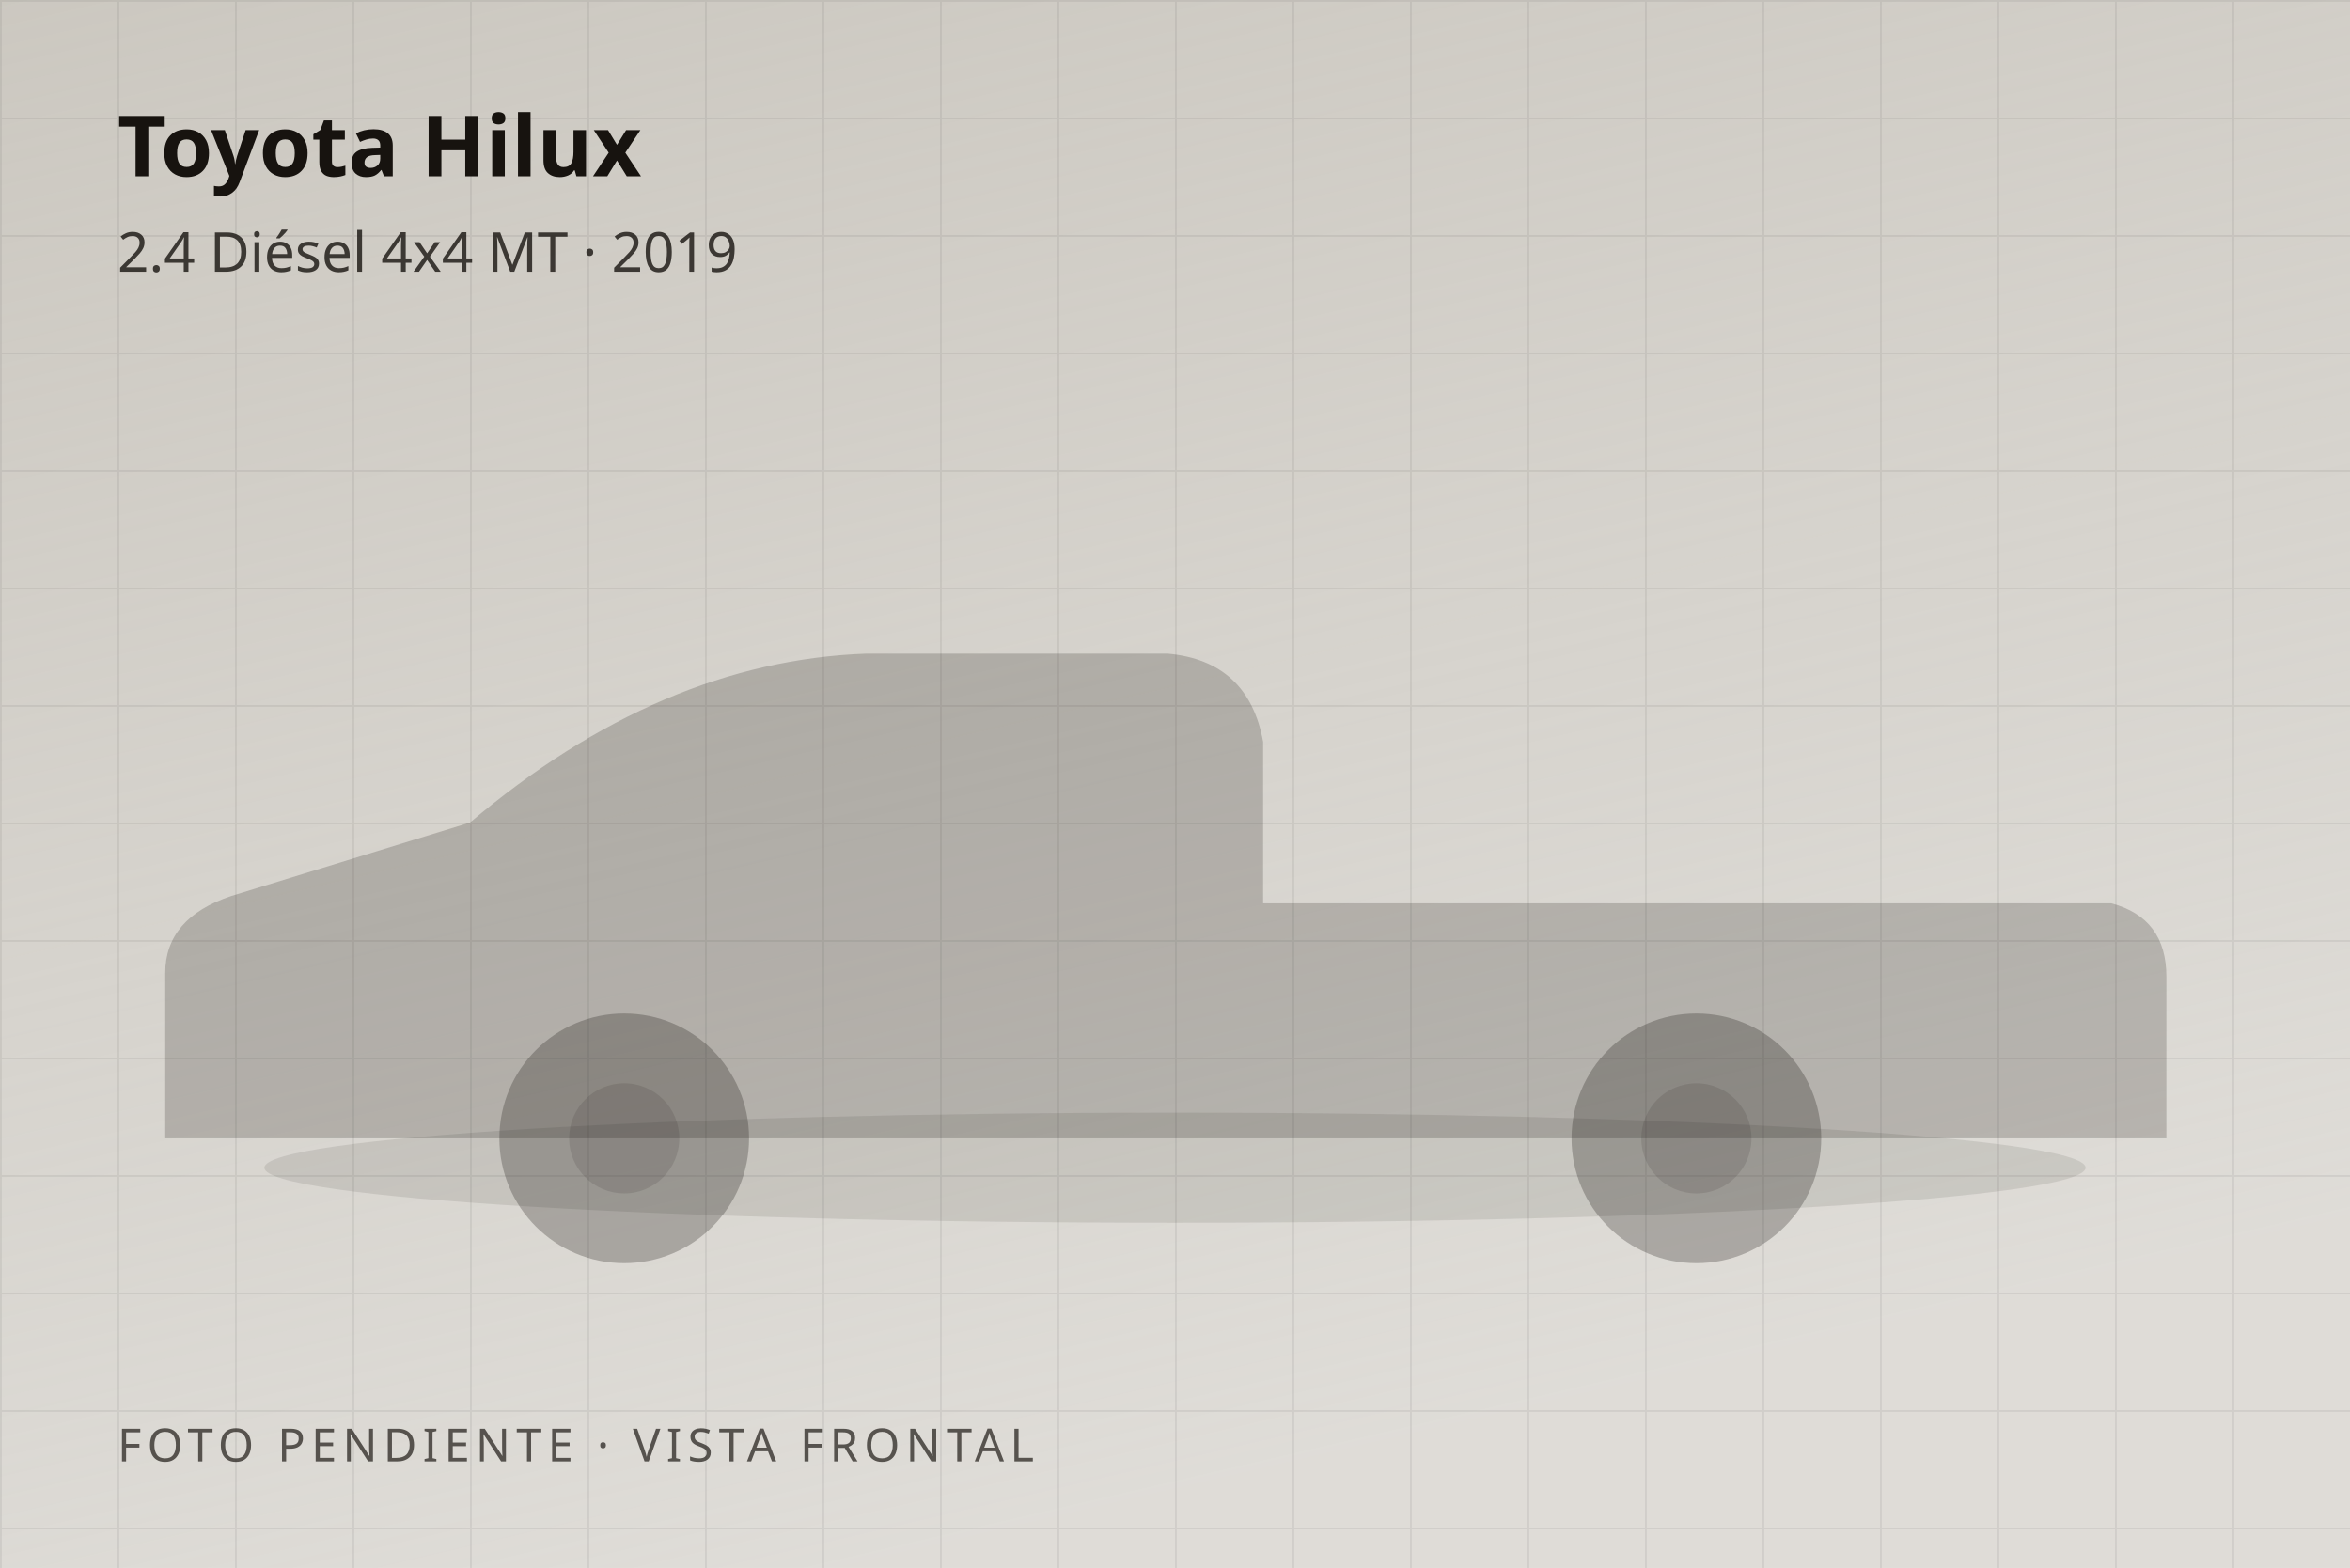
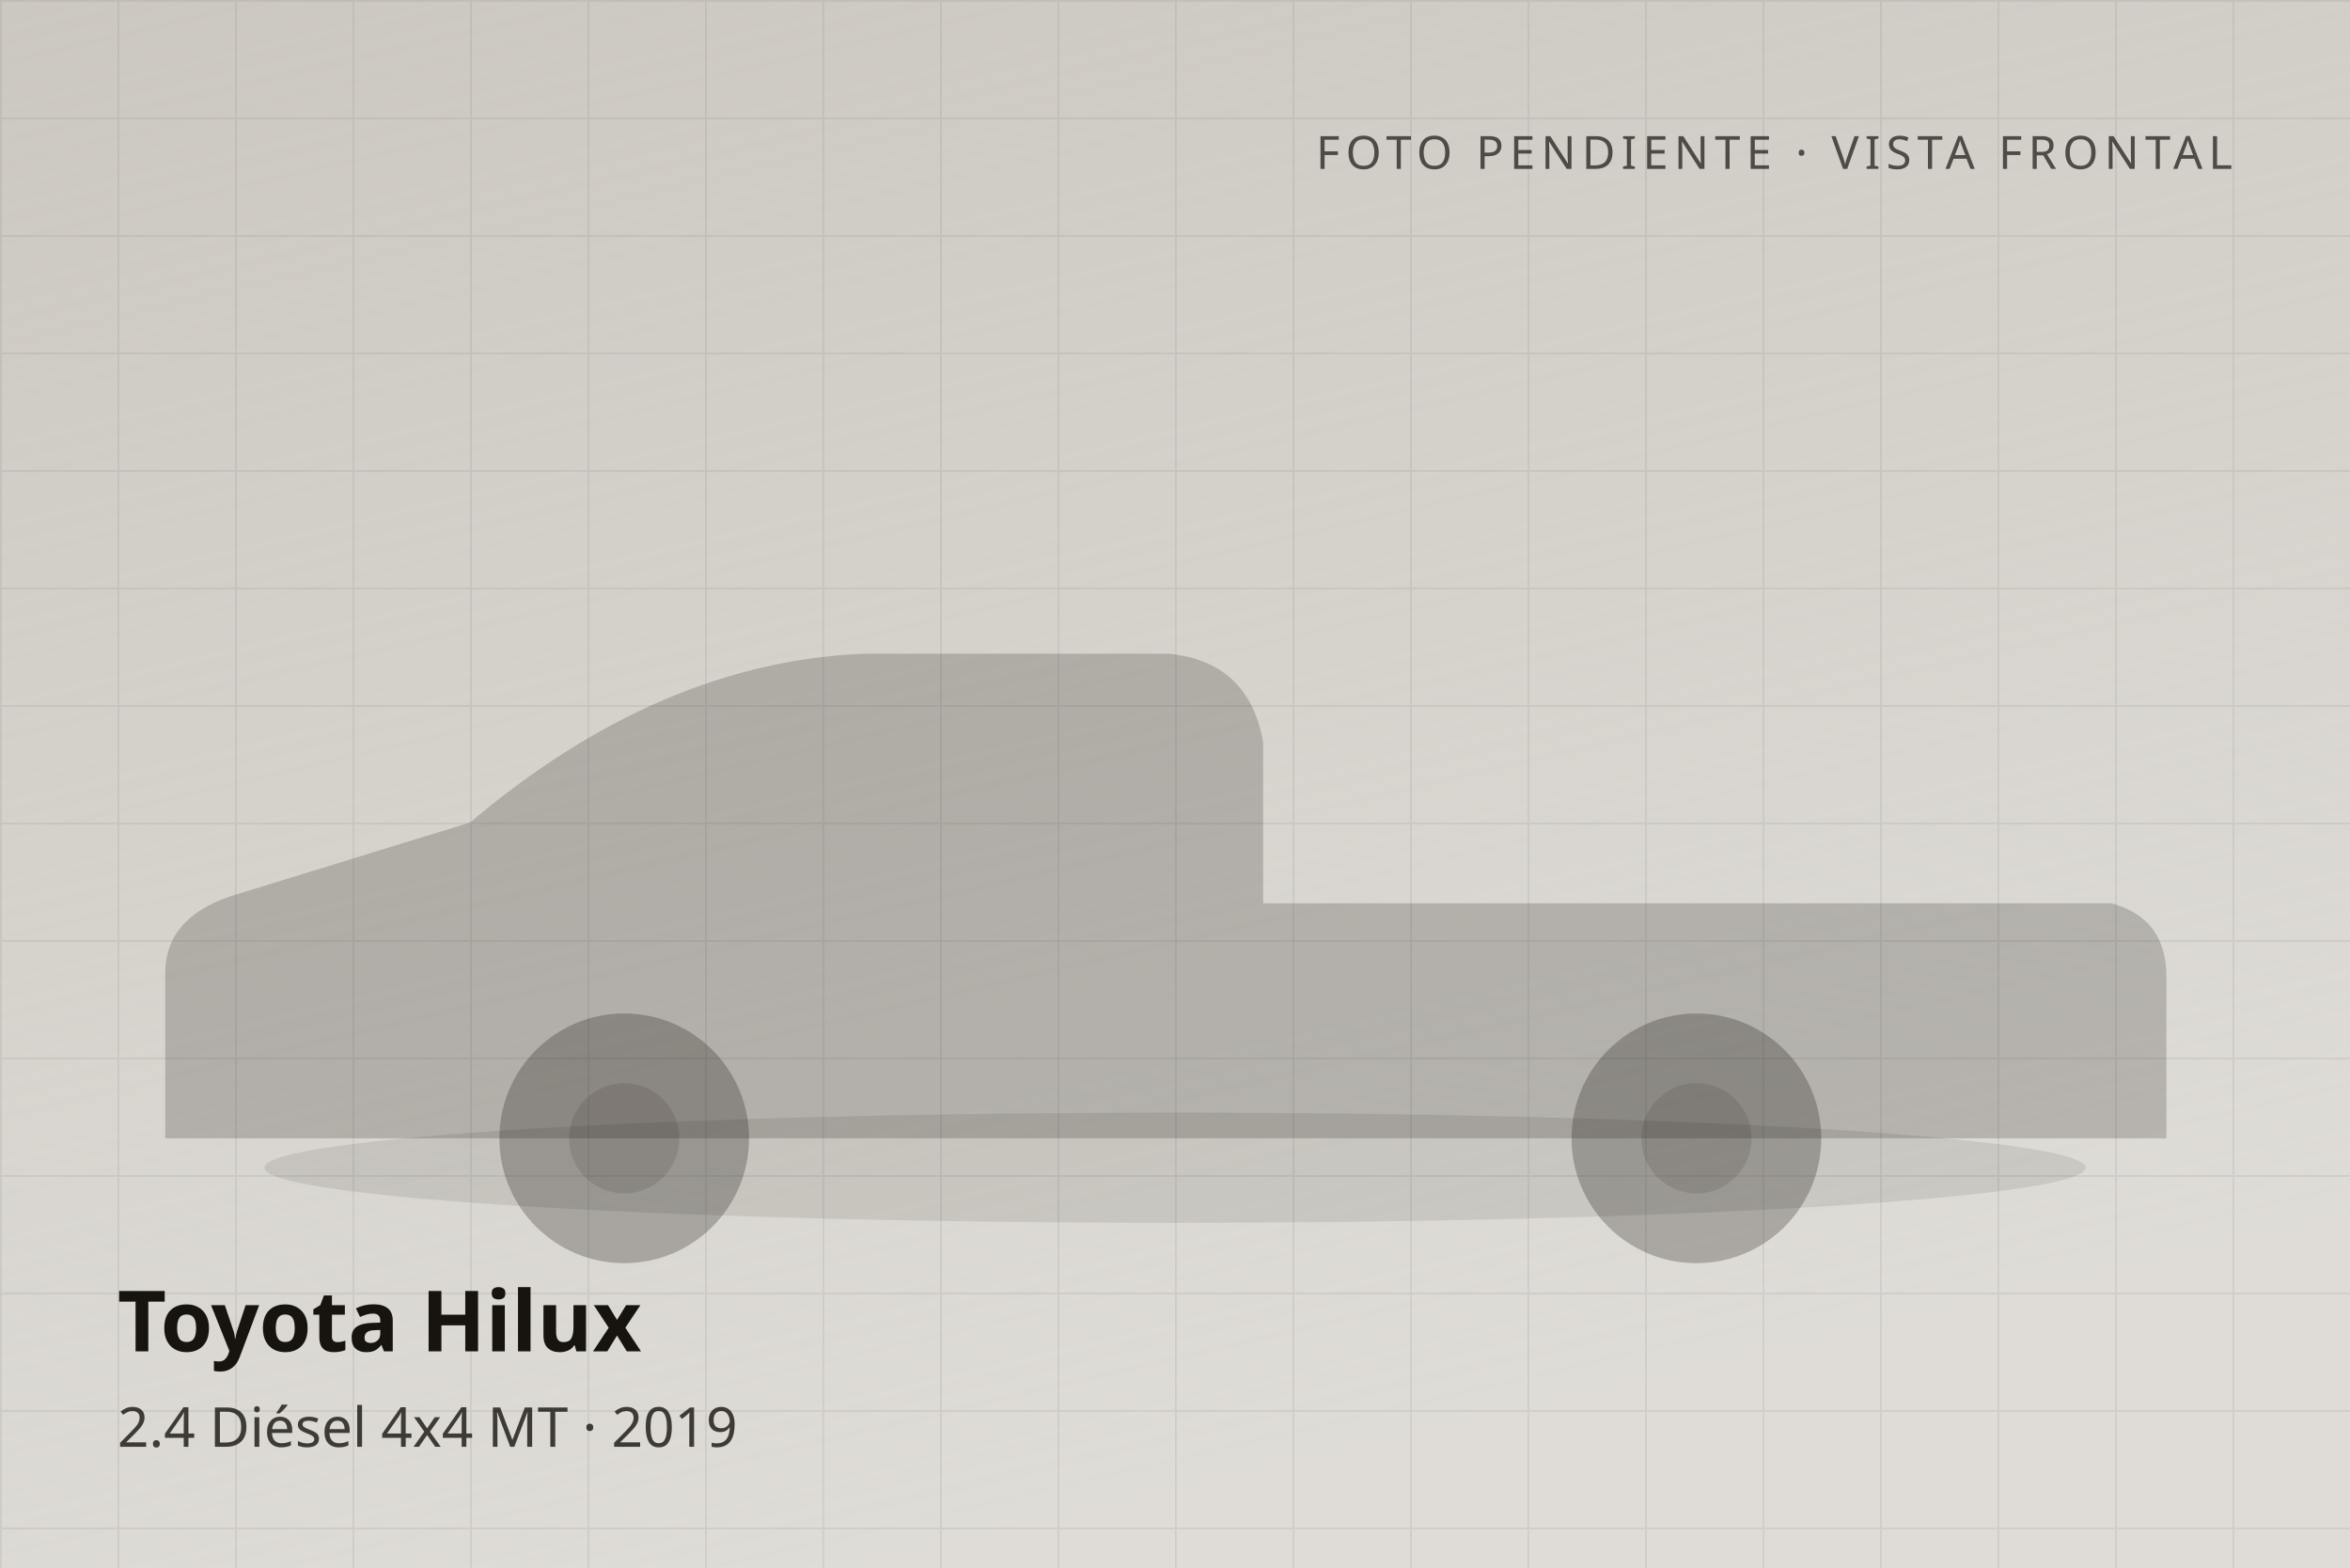
<svg xmlns="http://www.w3.org/2000/svg" viewBox="0 0 640 427" width="640" height="427" role="img" aria-label="Imagen de referencia pendiente de Toyota Hilux">
  <defs>
    <linearGradient id="fondo" x1="0" y1="0" x2="0.35" y2="1">
      <stop offset="0%" stop-color="#c9c5bd" stop-opacity="0.95" />
      <stop offset="100%" stop-color="#c9c5bd" stop-opacity="0.6" />
    </linearGradient>
    <pattern id="rejilla" width="32" height="32" patternUnits="userSpaceOnUse">
      <path d="M32 0 L0 0 0 32" fill="none" stroke="#17130f" stroke-opacity="0.07" stroke-width="1" />
    </pattern>
  </defs>
  <rect width="640" height="427" fill="url(#fondo)" />
  <rect width="640" height="427" fill="url(#rejilla)" />
  <g transform="translate(0,60)">
    <ellipse cx="320" cy="258" rx="248" ry="15" fill="#17130f" opacity="0.10" />
    <path d="M45 250 L45 205 Q45 190 63 184 L128 164 Q180 120 236 118 L318 118 Q340 120 344 142 L344 186 L575 186 Q590 190 590 206 L590 250 Z" fill="#17130f" opacity="0.20" />
    <circle cx="170" cy="250" r="34" fill="#17130f" opacity="0.26" />
    <circle cx="170" cy="250" r="15" fill="#17130f" opacity="0.12" />
    <circle cx="462" cy="250" r="34" fill="#17130f" opacity="0.26" />
    <circle cx="462" cy="250" r="15" fill="#17130f" opacity="0.12" />
  </g>
-   <text x="32" y="48" font-family="system-ui, sans-serif" font-size="23" font-weight="700" fill="#17130f">Toyota Hilux</text>
-   <text x="32" y="74" font-family="system-ui, sans-serif" font-size="15" fill="#17130f" opacity="0.8">2.4 Diésel 4x4 MT · 2019</text>
-   <text x="32" y="398" font-family="system-ui, sans-serif" font-size="12.5" letter-spacing="1.6" fill="#17130f" opacity="0.68">FOTO PENDIENTE · VISTA FRONTAL</text>
+   <text x="608" y="46" text-anchor="end" font-family="system-ui, sans-serif" font-size="12.5" letter-spacing="1.6" fill="#17130f" opacity="0.7">FOTO PENDIENTE · VISTA FRONTAL</text>
+   <text x="32" y="368" font-family="system-ui, sans-serif" font-size="23" font-weight="700" fill="#17130f">Toyota Hilux</text>
+   <text x="32" y="394" font-family="system-ui, sans-serif" font-size="15" fill="#17130f" opacity="0.8">2.4 Diésel 4x4 MT · 2019</text>
</svg>
